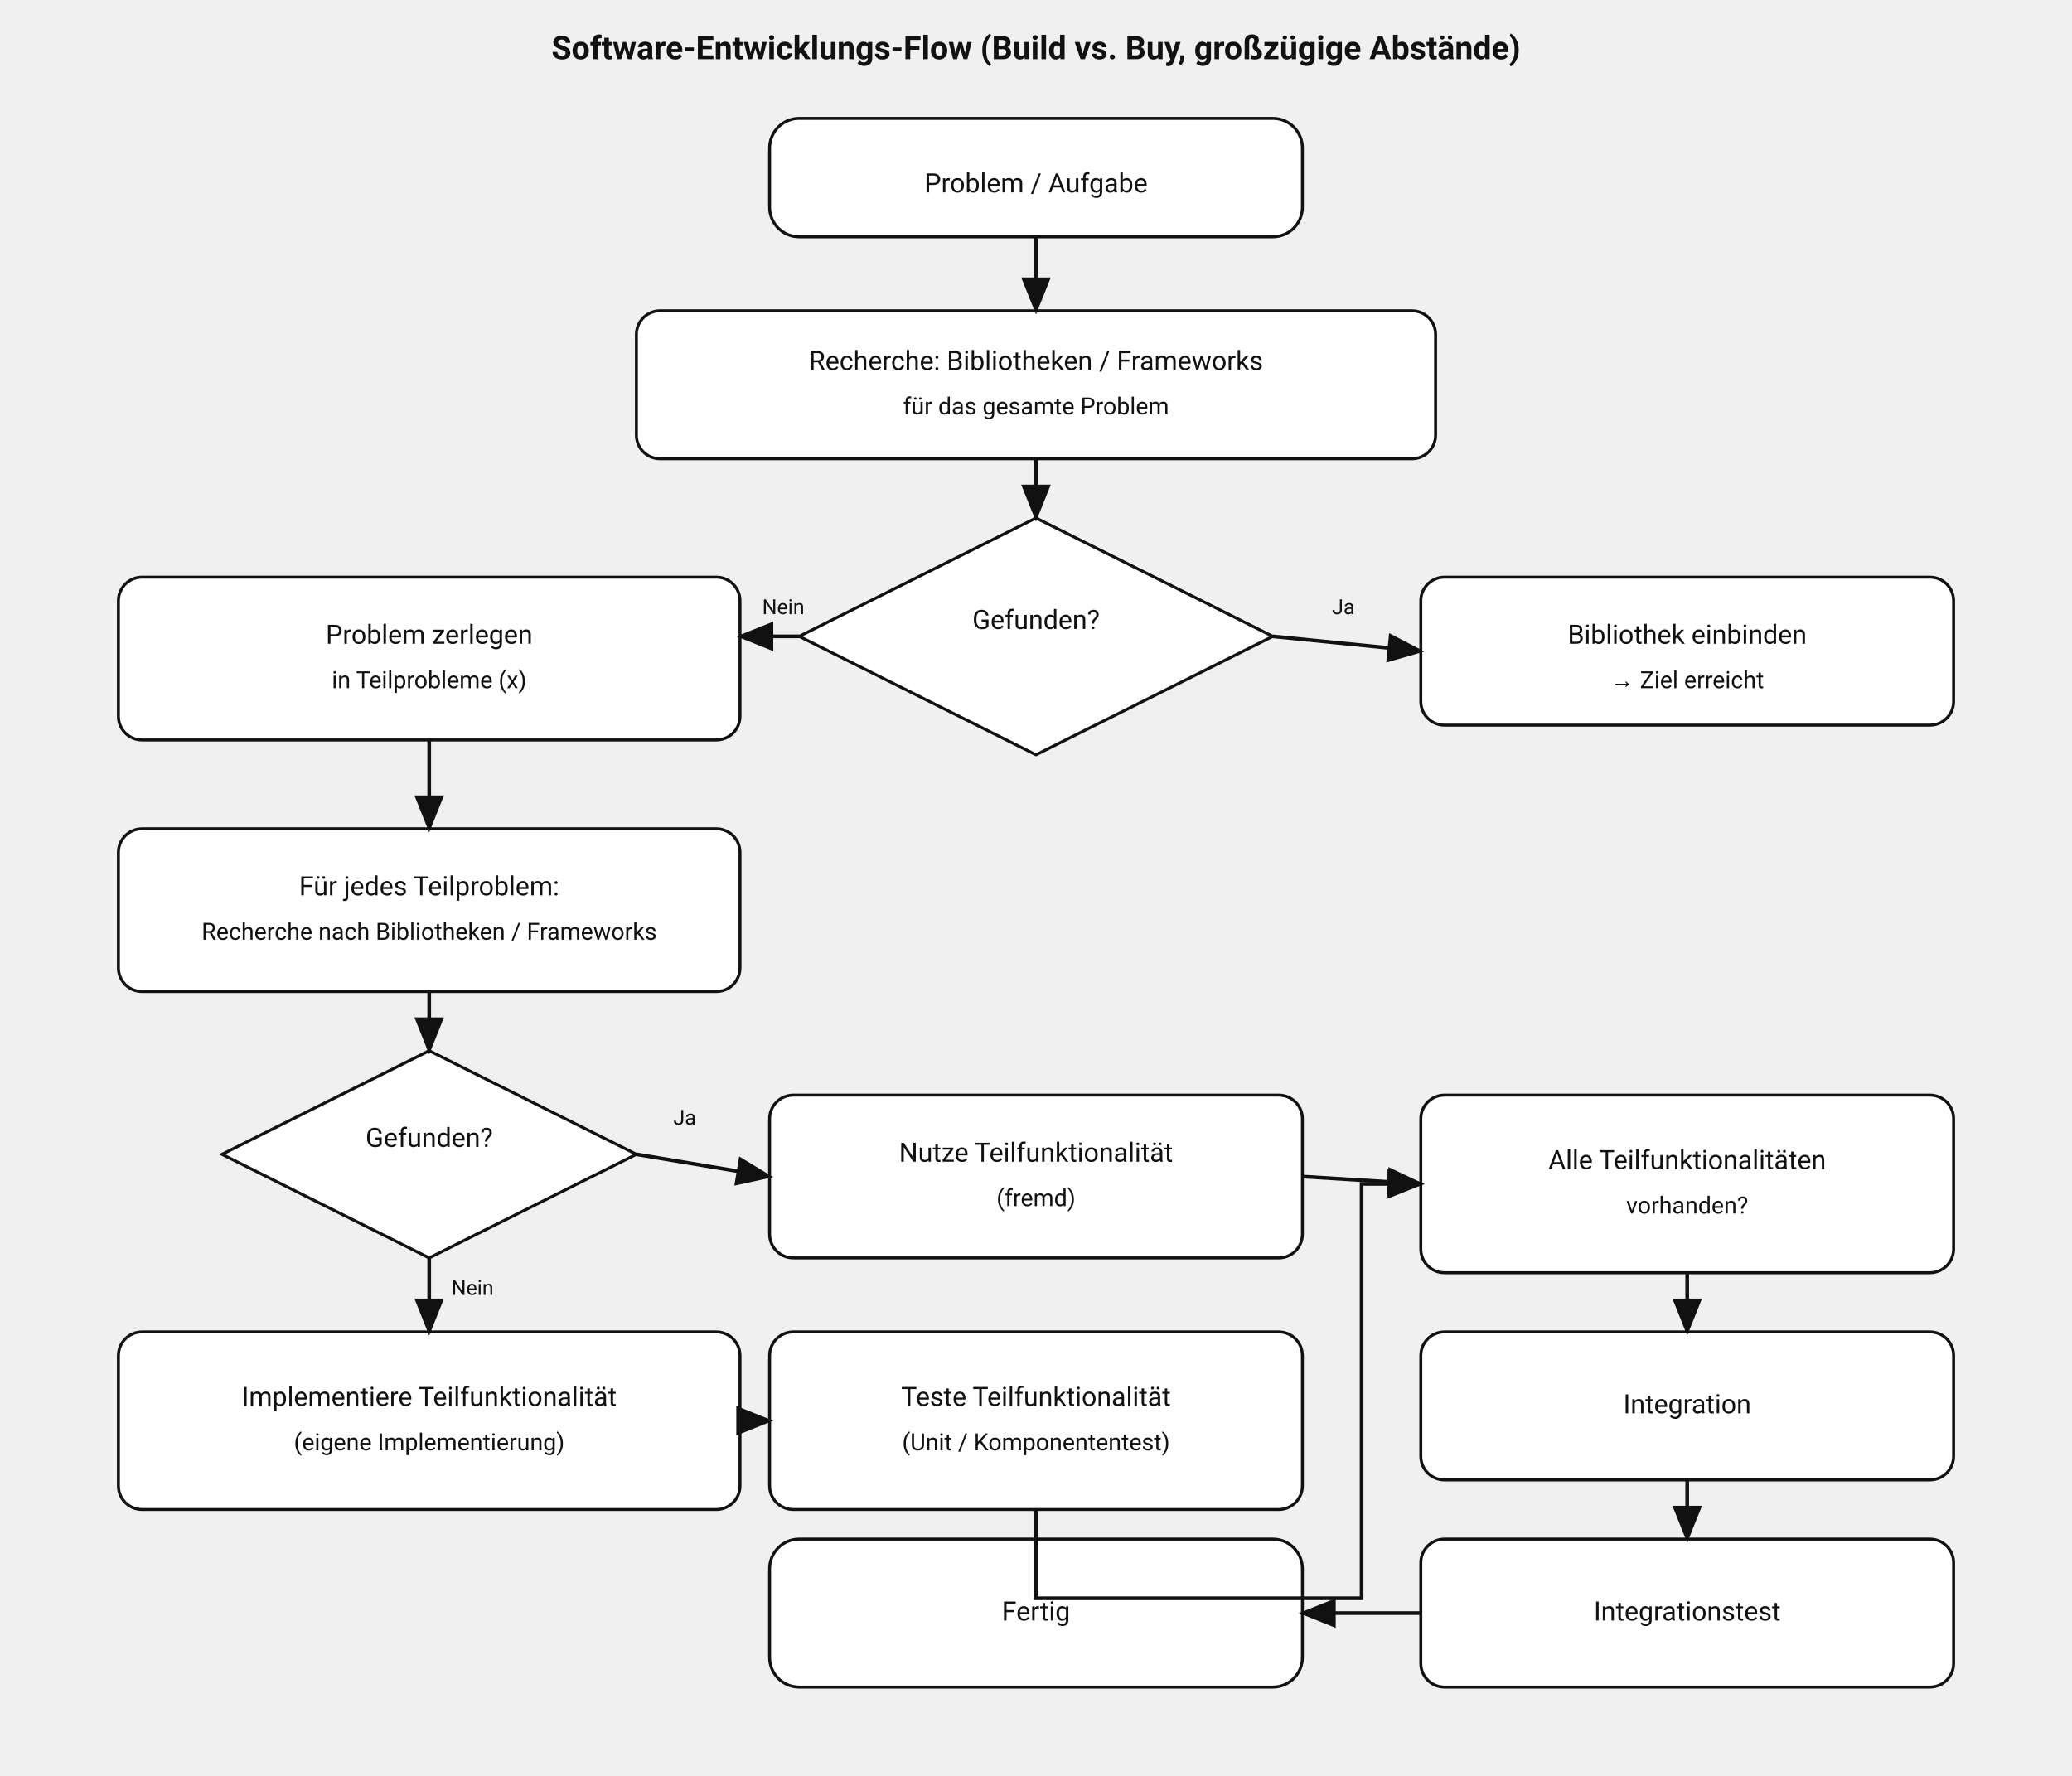
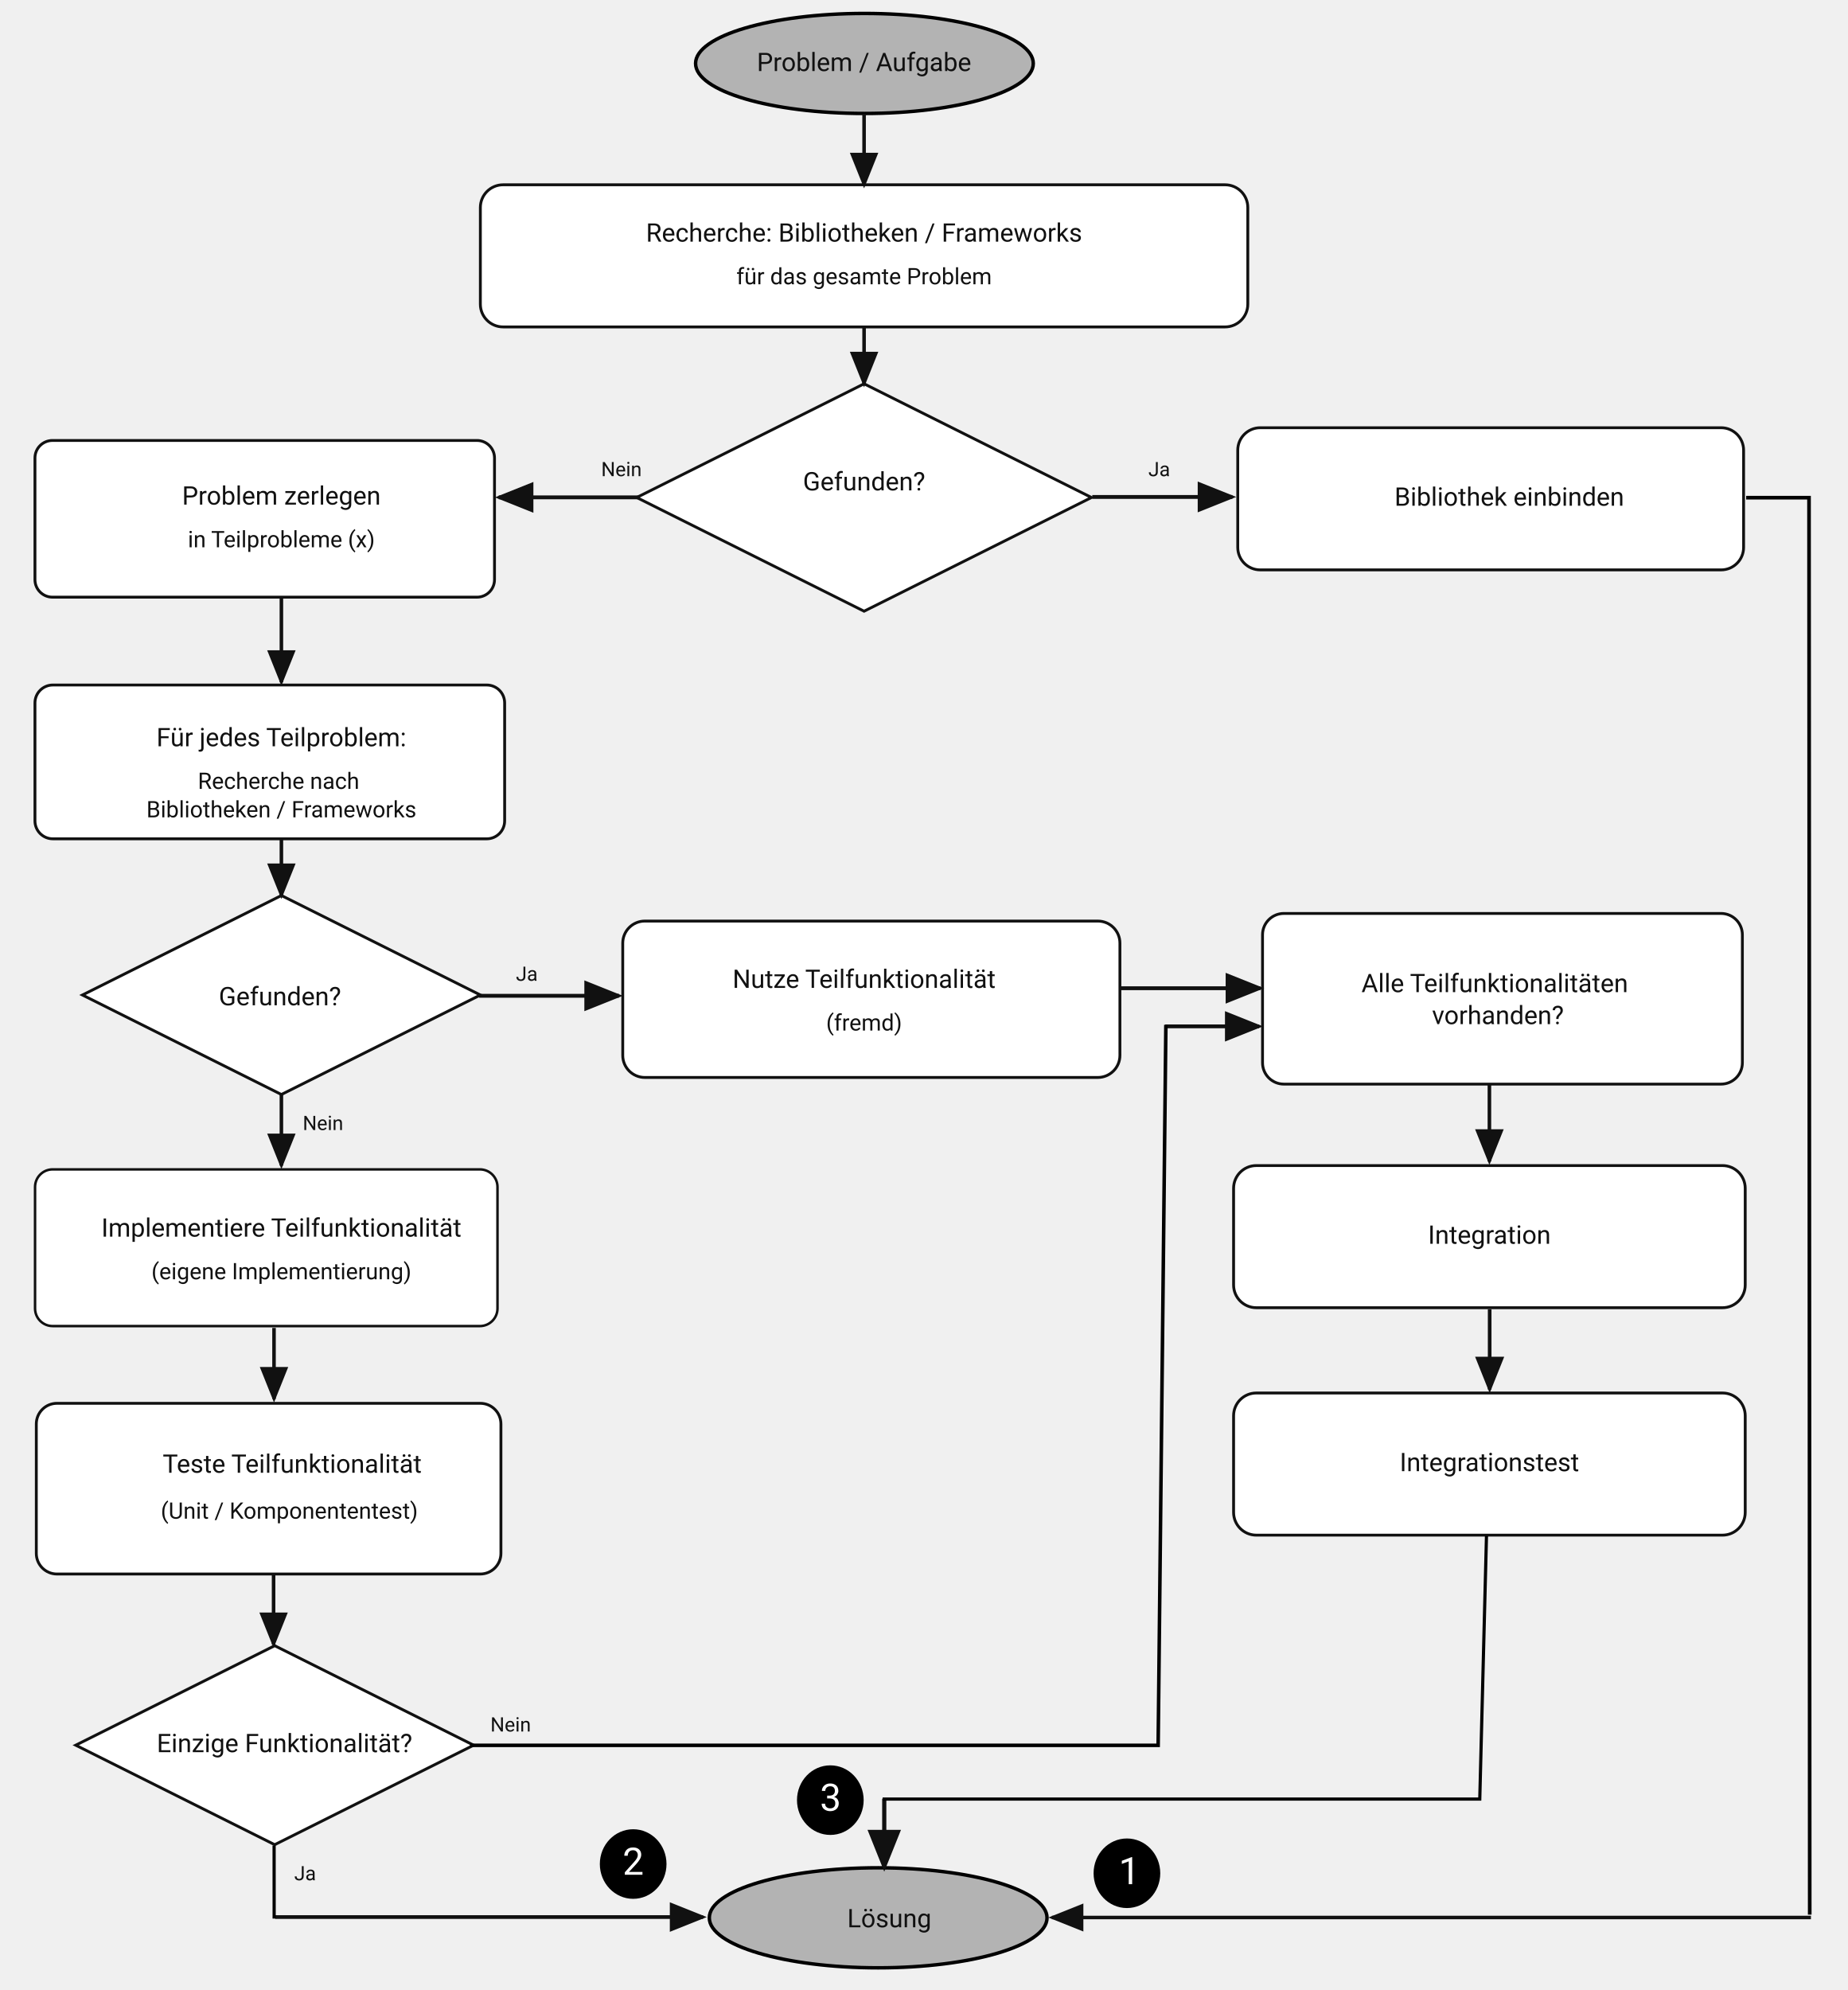
- <svg xmlns="http://www.w3.org/2000/svg" width="1400" height="1200" viewBox="0 0 1400 1200">
-   <defs>
-     <style>
+ <svg xmlns="http://www.w3.org/2000/svg" width="1300" height="1400" viewBox="0 0 1300 1400" version="1.1" id="svg36">
+   <defs id="defs1">
+     <style id="style1">
      .box { fill:#ffffff; stroke:#111; stroke-width:2; }
      .term { fill:#ffffff; stroke:#111; stroke-width:2; }
      .diamond { fill:#ffffff; stroke:#111; stroke-width:2; }
      .label {
        font-family: system-ui, -apple-system, Segoe UI, Roboto, Arial, sans-serif;
        font-size:18px;
        fill:#111;
      }
      .small { font-size:16px; }
      .tiny { font-size:14px; }
      .arrow { stroke:#111; stroke-width:2.5; fill:none; }
    </style>
    <marker id="arrowhead" markerWidth="10" markerHeight="8" refX="9" refY="4" orient="auto">
-       <path d="M0,0 L10,4 L0,8 Z" fill="#111" />
+       <path d="M 0,0 10,4 0,8 Z" fill="#111111" id="path1" />
+     </marker>
+     <marker id="arrowhead-5" markerWidth="10" markerHeight="8" refX="9" refY="4" orient="auto">
+       <path d="M 0,0 10,4 0,8 Z" fill="#111111" id="path1-2" />
+     </marker>
+     <marker id="arrowhead-5-2" markerWidth="10" markerHeight="8" refX="9" refY="4" orient="auto">
+       <path d="M 0,0 10,4 0,8 Z" fill="#111111" id="path1-2-7" />
+     </marker>
+     <marker id="arrowhead-5-5" markerWidth="10" markerHeight="8" refX="9" refY="4" orient="auto">
+       <path d="M 0,0 10,4 0,8 Z" fill="#111111" id="path1-2-8" />
+     </marker>
+     <marker id="arrowhead-5-1" markerWidth="10" markerHeight="8" refX="9" refY="4" orient="auto">
+       <path d="M 0,0 10,4 0,8 Z" fill="#111111" id="path1-2-3" />
+     </marker>
+     <marker id="arrowhead-5-5-5" markerWidth="10" markerHeight="8" refX="9" refY="4" orient="auto">
+       <path d="M 0,0 10,4 0,8 Z" fill="#111111" id="path1-2-8-9" />
+     </marker>
+     <marker id="arrowhead-7" markerWidth="10" markerHeight="8" refX="9" refY="4" orient="auto">
+       <path d="M 0,0 10,4 0,8 Z" fill="#111111" id="path1-6" />
+     </marker>
+     <marker id="arrowhead-6" markerWidth="10" markerHeight="8" refX="9" refY="4" orient="auto">
+       <path d="M 0,0 10,4 0,8 Z" fill="#111111" id="path1-5" />
+     </marker>
+     <marker id="arrowhead-7-6" markerWidth="10" markerHeight="8" refX="9" refY="4" orient="auto">
+       <path d="M 0,0 10,4 0,8 Z" fill="#111111" id="path1-6-7" />
+     </marker>
+     <marker id="arrowhead-7-6-4" markerWidth="10" markerHeight="8" refX="9" refY="4" orient="auto">
+       <path d="M 0,0 10,4 0,8 Z" fill="#111111" id="path1-6-7-4" />
+     </marker>
+     <marker id="arrowhead-5-1-9" markerWidth="10" markerHeight="8" refX="9" refY="4" orient="auto">
+       <path d="M 0,0 10,4 0,8 Z" fill="#111111" id="path1-2-3-0" />
+     </marker>
+     <marker id="arrowhead-5-1-6" markerWidth="10" markerHeight="8" refX="9" refY="4" orient="auto">
+       <path d="M 0,0 10,4 0,8 Z" fill="#111111" id="path1-2-3-8" />
+     </marker>
+     <marker id="arrowhead-5-1-9-7" markerWidth="10" markerHeight="8" refX="9" refY="4" orient="auto">
+       <path d="M 0,0 10,4 0,8 Z" fill="#111111" id="path1-2-3-0-1" />
+     </marker>
+     <symbol id="sjjb-barrier.svg:exit" viewBox="0 0 476.883 340.618">
+       <path d="M 20.022,0 A 20.022,20.022 0 0 0 0.002,20.02 V 320.312 a 20.022,20.022 0 1 0 40.039,0 V 40.039 H 204.201 V 320.312 a 20.022,20.022 0 1 0 40.039,0 V 20.02 A 20.022,20.022 0 0 0 224.221,0 H 20.022 Z M 416.059,70.711 a 21.427,21.427 0 0 0 -18.984,31.58 l 23.107,44.438 H 294.887 a 21.427,21.427 0 0 0 -21.492,24.297 21.427,21.427 0 0 0 21.492,24.219 H 420.182 l -23.107,44.438 a 21.427,21.427 0 1 0 38.016,19.77 l 39.389,-75.748 a 21.427,21.427 0 0 0 2.207,-12.766 21.427,21.427 0 0 0 -2.207,-12.668 L 435.09,82.523 a 21.427,21.427 0 0 0 -19.031,-11.812 z" id="path8" />
+       <path opacity="0.1" d="M 34.306,32.669 H 207.009 V 316.498 H 34.306 Z" id="path9" />
+     </symbol>
+     <symbol id="sjjb-barrier.svg:entrance" viewBox="0 0 477.041 340.618">
+       <path d="M 252.82,0 A 20.022,20.022 0 0 0 232.801,20.02 V 320.312 a 20.022,20.022 0 1 0 40.039,0 V 40.039 H 437 V 320.312 a 20.022,20.022 0 1 0 40.039,0 V 20.02 A 20.022,20.022 0 0 0 457.02,0 Z M 142.857,70.711 a 21.427,21.427 0 0 0 -18.984,31.58 l 23.107,44.438 H 21.686 A 21.427,21.427 0 0 0 0.193,171.025 21.427,21.427 0 0 0 21.686,195.244 H 146.98 l -23.107,44.438 a 21.427,21.427 0 1 0 38.016,19.77 l 39.389,-75.748 a 21.427,21.427 0 0 0 2.207,-12.766 21.427,21.427 0 0 0 -2.207,-12.668 L 161.889,82.523 A 21.427,21.427 0 0 0 142.857,70.711 Z" id="path6" />
+       <path opacity="0.1" d="m 267.105,29.604 h 172.703 v 286.894 h -172.703 z" id="path7" />
+     </symbol>
+     <marker id="arrowhead-0" markerWidth="10" markerHeight="8" refX="9" refY="4" orient="auto">
+       <path d="M 0,0 10,4 0,8 Z" fill="#111111" id="path1-1" />
+     </marker>
+     <marker id="arrowhead-5-5-5-8" markerWidth="10" markerHeight="8" refX="9" refY="4" orient="auto">
+       <path d="M 0,0 10,4 0,8 Z" fill="#111111" id="path1-2-8-9-3" />
+     </marker>
+     <marker id="arrowhead-0-3" markerWidth="10" markerHeight="8" refX="9" refY="4" orient="auto">
+       <path d="M 0,0 10,4 0,8 Z" fill="#111111" id="path1-1-8" />
+     </marker>
+     <marker id="arrowhead-5-1-9-7-6" markerWidth="10" markerHeight="8" refX="9" refY="4" orient="auto">
+       <path d="M 0,0 10,4 0,8 Z" fill="#111111" id="path1-2-3-0-1-9" />
+     </marker>
+     <marker id="arrowhead-7-8" markerWidth="10" markerHeight="8" refX="9" refY="4" orient="auto">
+       <path d="M 0,0 10,4 0,8 Z" fill="#111111" id="path1-6-1" />
    </marker>
  </defs>
-   <text x="700" y="40" text-anchor="middle" class="label" style="font-size:22px; font-weight:600;">
-     Software-Entwicklungs-Flow (Build vs. Buy, großzügige Abstände)
+   <ellipse style="opacity:1;fill:#b3b3b3;stroke:#000000;stroke-width:2.439;stroke-miterlimit:3.9;stroke-dasharray:none;stroke-opacity:1" id="path39" cx="608.244" cy="44.642" rx="118.814" ry="35.185" />
+   <ellipse style="fill:#b3b3b3;stroke:#000000;stroke-width:2.439;stroke-miterlimit:3.9;stroke-dasharray:none;stroke-opacity:1" id="path39-6" cx="617.914" cy="1349.21" rx="118.814" ry="35.185" />
+   <text x="608" y="50" text-anchor="middle" class="label" id="text2">Problem / Aufgabe</text>
+   <text x="625.78" y="1355.875" text-anchor="middle" class="label" id="text2-1" style="font-size:18px;font-family:system-ui, '-apple-system', 'Segoe UI', Roboto, Arial, sans-serif;fill:#111111">Lösung</text>
+   <rect x="338" y="130" width="540" height="100" rx="16" class="box" id="rect2" />
+   <text x="608" y="170" text-anchor="middle" class="label" id="text3">Recherche: Bibliotheken / Frameworks</text>
+   <rect x="870.928" y="300.916" width="355.932" height="100.011" rx="15.819" class="box" id="rect20-5" style="fill:#ffffff;stroke:#111111;stroke-width:1.989" />
+   <text x="608" y="200" text-anchor="middle" class="label small" id="text4">für das gesamte Problem</text>
+   <polygon class="diamond" points="700,510 540,430 700,350 860,430 " id="polygon4" transform="translate(-92,-80)" />
+   <text x="608" y="345" text-anchor="middle" class="label" id="text5">Gefunden?</text>
+   <text x="1062" y="355.781" text-anchor="middle" class="label" id="text6">Bibliothek einbinden</text>
+   <rect x="24.594" y="309.878" width="323.356" height="110.243" rx="12.318" class="box" id="rect7" />
+   <rect x="24.663" y="822.682" width="325.39" height="110.238" rx="12.396" class="box" id="rect7-5" style="fill:#ffffff;stroke:#111111;stroke-width:1.762" />
+   <text x="198" y="355" text-anchor="middle" class="label" id="text8">Problem zerlegen</text>
+   <text x="198" y="385" text-anchor="middle" class="label small" id="text9">in Teilprobleme (x)</text>
+   <rect x="24.595" y="481.92" width="330.492" height="108.201" rx="12.59" class="box" id="rect9" />
+   <text x="198" y="525" text-anchor="middle" class="label" id="text10">Für jedes Teilproblem:</text>
+   <text x="198" y="555" text-anchor="middle" class="label small" id="text11" style="font-style:normal;font-variant:normal;font-weight:normal;font-stretch:normal;font-size:16px;font-family:system-ui, '-apple-system', 'Segoe UI', Roboto, Arial, sans-serif;-inkscape-font-specification:'system-ui, -apple-system, Segoe UI, Roboto, Arial, sans-serif, Normal';font-variant-ligatures:normal;font-variant-caps:normal;font-variant-numeric:normal;font-variant-east-asian:normal;text-anchor:middle;fill:#111111">
+     <tspan id="tspan36" x="198" y="555">Recherche nach</tspan>
+     <tspan id="tspan37" x="198" y="575">Bibliotheken / Frameworks</tspan>
  </text>
-   <rect x="520" y="80" width="360" height="80" rx="20" class="term" />
-   <text x="700" y="130" text-anchor="middle" class="label">Problem / Aufgabe</text>
-   <rect x="430" y="210" width="540" height="100" rx="16" class="box" />
-   <text x="700" y="250" text-anchor="middle" class="label">
-     Recherche: Bibliotheken / Frameworks
+   <polygon class="diamond" points="290,850 150,780 290,710 430,780 " id="polygon11" transform="translate(-92,-80)" />
+   <polygon class="diamond" points="290,850 150,780 290,710 430,780 " id="polygon11-4" transform="translate(-96.72547,447.7719)" style="fill:#ffffff;stroke:#111111;stroke-width:2" />
+   <text x="196.98" y="707.238" text-anchor="middle" class="label" id="text12">Gefunden?</text>
+   <text x="200.215" y="1232.679" text-anchor="middle" class="label" id="text12-1" style="font-style:normal;font-variant:normal;font-weight:normal;font-stretch:normal;font-size:18px;font-family:system-ui, '-apple-system', 'Segoe UI', Roboto, Arial, sans-serif;-inkscape-font-specification:'system-ui, -apple-system, Segoe UI, Roboto, Arial, sans-serif, Normal';font-variant-ligatures:normal;font-variant-caps:normal;font-variant-numeric:normal;font-variant-east-asian:normal;text-anchor:middle;fill:#111111">
+     <tspan id="tspan1" x="200.215" y="1232.679">Einzige Funktionalität?</tspan>
  </text>
-   <text x="700" y="280" text-anchor="middle" class="label small">
-     für das gesamte Problem
+   <rect x="438.185" y="647.986" width="349.83" height="110.028" rx="15.548" class="box" id="rect12" />
+   <text x="608" y="695" text-anchor="middle" class="label" id="text13">Nutze Teilfunktionalität</text>
+   <text x="608" y="725" text-anchor="middle" class="label small" id="text14">(fremd)</text>
+   <text x="198" y="870" text-anchor="middle" class="label" id="text15">Implementiere Teilfunktionalität</text>
+   <text x="198" y="900" text-anchor="middle" class="label small" id="text16">(eigene Implementierung)</text>
+   <rect x="25.549" y="987.261" width="326.92" height="120.093" rx="14.53" class="box" id="rect16" />
+   <text x="205.596" y="1036.096" text-anchor="middle" class="label" id="text17">Teste Teilfunktionalität</text>
+   <text x="203.596" y="1068.423" text-anchor="middle" class="label small" id="text18">(Unit / Komponententest)</text>
+   <rect x="888.366" y="642.631" width="337.626" height="120.063" rx="15.006" class="box" id="rect18" />
+   <text x="1054" y="698" text-anchor="middle" class="label" id="text19" style="font-style:normal;font-variant:normal;font-weight:normal;font-stretch:normal;font-size:18px;font-family:system-ui, '-apple-system', 'Segoe UI', Roboto, Arial, sans-serif;-inkscape-font-specification:'system-ui, -apple-system, Segoe UI, Roboto, Arial, sans-serif, Normal';font-variant-ligatures:normal;font-variant-caps:normal;font-variant-numeric:normal;font-variant-east-asian:normal;text-anchor:middle;fill:#111111">
+     <tspan id="tspan38" x="1054" y="698">Alle Teilfunktionalitäten</tspan>
+     <tspan id="tspan39" x="1054" y="720.5">vorhanden?</tspan>
  </text>
-   <polygon class="diamond" points="700,350 860,430 700,510 540,430" />
-   <text x="700" y="425" text-anchor="middle" class="label">Gefunden?</text>
-   <rect x="960" y="390" width="360" height="100" rx="16" class="box" />
-   <text x="1140" y="435" text-anchor="middle" class="label">
-     Bibliothek einbinden
+   <rect x="868" y="820" width="360" height="100" rx="16" class="box" id="rect20" />
+   <text x="1048" y="875" text-anchor="middle" class="label" id="text21">Integration</text>
+   <rect x="868" y="980" width="360" height="100" rx="16" class="box" id="rect21" />
+   <text x="1048" y="1035" text-anchor="middle" class="label" id="text22">Integrationstest</text>
+   <path class="arrow" marker-end="url(#arrowhead)" d="m 608,80 v 50" id="path23" />
+   <path class="arrow" marker-end="url(#arrowhead-5)" d="m 768.578,349.614 h 98.565" id="path23-7" style="fill:none;stroke:#111111;stroke-width:2.71;stroke-dasharray:none;marker-end:url(#arrowhead-5)" />
+   <path class="arrow" marker-end="url(#arrowhead-5-1)" d="m 788.238,695.237 h 98.565" id="path23-7-8" style="fill:none;stroke:#111111;stroke-width:2.71;stroke-dasharray:none;marker-end:url(#arrowhead-5-1)" />
+   <path class="arrow" marker-end="url(#arrowhead-5-1-9-7)" d="M 193.689,1348.684 H 494.712" id="path23-7-8-5-3" style="fill:none;stroke:#111111;stroke-width:2.6;stroke-dasharray:none;marker-end:url(#arrowhead-5-1-9-7)" />
+   <path class="arrow" marker-end="url(#arrowhead-5-1-9-7-6)" d="M 1274.238,1348.996 H 740.132" id="path23-7-8-5-3-4" style="fill:none;stroke:#111111;stroke-width:2.463;stroke-dasharray:none;marker-end:url(#arrowhead-5-1-9-7-6)" />
+   <path class="arrow" marker-end="url(#arrowhead-5-5)" d="m 336.994,700.555 h 98.565" id="path23-7-4" style="fill:none;stroke:#111111;stroke-width:2.71;stroke-dasharray:none;marker-end:url(#arrowhead-5-5)" />
+   <path class="arrow" marker-end="url(#arrowhead-5-2)" d="M 449.488,349.9 H 350.923" id="path23-7-3" style="fill:none;stroke:#111111;stroke-width:2.71;stroke-dasharray:none;marker-end:url(#arrowhead-5-2)" />
+   <path class="arrow" marker-end="url(#arrowhead)" d="m 608,230 v 40" id="path24" />
+   <text x="808" y="335" class="label tiny" id="text25">Ja</text>
+   <text x="423" y="335" class="label tiny" id="text26">Nein</text>
+   <path class="arrow" marker-end="url(#arrowhead)" d="m 198,420 v 60" id="path27" />
+   <path class="arrow" marker-end="url(#arrowhead)" d="m 198,590 v 40" id="path28" />
+   <path class="arrow" marker-end="url(#arrowhead-6)" d="M 819.895,722.058 H 886.009" id="path28-0" style="fill:none;stroke:#111111;stroke-width:2.675;stroke-dasharray:none;marker-end:url(#arrowhead-6)" />
+   <text x="363" y="690" class="label tiny" id="text29">Ja</text>
+   <text x="207.029" y="1322.802" class="label tiny" id="text29-7" style="font-size:14px;font-family:system-ui, '-apple-system', 'Segoe UI', Roboto, Arial, sans-serif;fill:#111111">Ja</text>
+   <path class="arrow" marker-end="url(#arrowhead)" d="m 198,770 v 50" id="path30" />
+   <path class="arrow" marker-end="url(#arrowhead-0)" d="M 192.808,934.212 V 984.212" id="path30-4" style="fill:none;stroke:#111111;stroke-width:2.5;marker-end:url(#arrowhead-0)" />
+   <path class="arrow" marker-end="url(#arrowhead-0-3)" d="m 192.5,1106.942 v 50" id="path30-4-9" style="fill:none;stroke:#111111;stroke-width:2.5;marker-end:url(#arrowhead-0-3)" />
+   <text x="213" y="795" class="label tiny" id="text30">Nein</text>
+   <text x="345.053" y="1218.14" class="label tiny" id="text30-2" style="font-size:14px;font-family:system-ui, '-apple-system', 'Segoe UI', Roboto, Arial, sans-serif;fill:#111111">Nein</text>
+   <path class="arrow" marker-end="url(#arrowhead)" d="m 1048,762.702 v 54.398" id="path34" style="stroke-width:2.515;stroke-dasharray:none" />
+   <path class="arrow" marker-end="url(#arrowhead-7)" d="M 1048.185,921.087 V 977.553" id="path34-0" style="fill:none;stroke:#111111;stroke-width:2.562;stroke-dasharray:none;marker-end:url(#arrowhead-7)" />
+   <path class="arrow" marker-end="url(#arrowhead-7-8)" d="m 622.191,1265.424 v 48.396" id="path34-0-5" style="fill:none;stroke:#111111;stroke-width:2.945;stroke-dasharray:none;marker-end:url(#arrowhead-7-8)" />
+   <path style="opacity:1;fill:none;stroke:#000000;stroke-width:2.498;stroke-miterlimit:3.9;stroke-dasharray:none;stroke-opacity:1" d="m 330.746,1227.883 h 484.167 l 5.44,-506.921" id="path36" />
+   <path style="fill:none;stroke:#000000;stroke-width:2.234;stroke-miterlimit:3.9;stroke-dasharray:none;stroke-opacity:1" d="m 621.049,1265.666 h 420.173 l 4.721,-185.207" id="path36-9" />
+   <path style="fill:none;stroke:#000000;stroke-width:2.566;stroke-miterlimit:3.9;stroke-dasharray:none;stroke-opacity:1" d="m 1228.657,350.123 h 44.233 l 0.497,996.855" id="path36-8" />
+   <path style="opacity:1;fill:none;stroke:#000000;stroke-width:2.243;stroke-miterlimit:3.9;stroke-dasharray:none;stroke-opacity:1" d="m 192.87,1298.344 0.032,51.415" id="path37" />
+   <ellipse style="fill:#000000;stroke:none;stroke-width:2.234;stroke-miterlimit:3.9;stroke-dasharray:none" id="path2" cx="584.245" cy="1266.428" rx="23.457" ry="24.477" />
+   <ellipse style="fill:#000000;stroke:none;stroke-width:2.234;stroke-miterlimit:3.9;stroke-dasharray:none" id="path2-5" cx="792.945" cy="1317.874" rx="23.457" ry="24.477" />
+   <ellipse style="fill:#000000;stroke:none;stroke-width:2.234;stroke-miterlimit:3.9;stroke-dasharray:none" id="path2-5-6" cx="445.522" cy="1311.381" rx="23.457" ry="24.477" />
+   <text xml:space="preserve" style="font-style:normal;font-variant:normal;font-weight:normal;font-stretch:normal;font-size:26.667px;font-family:system-ui, '-apple-system', 'Segoe UI', Roboto, Arial, sans-serif;-inkscape-font-specification:'system-ui, -apple-system, Segoe UI, Roboto, Arial, sans-serif, Normal';font-variant-ligatures:normal;font-variant-caps:normal;font-variant-numeric:normal;font-variant-east-asian:normal;writing-mode:lr-tb;direction:ltr;white-space:pre;fill:#ffffff;stroke:none;stroke-width:2.234;stroke-miterlimit:3.9;stroke-dasharray:none" x="787.131" y="1325.562" id="text7">
+     <tspan id="tspan2" x="787.131" y="1325.562" style="font-style:normal;font-variant:normal;font-weight:normal;font-stretch:normal;font-size:26.667px;font-family:system-ui, '-apple-system', 'Segoe UI', Roboto, Arial, sans-serif;-inkscape-font-specification:'system-ui, -apple-system, Segoe UI, Roboto, Arial, sans-serif, Normal';font-variant-ligatures:normal;font-variant-caps:normal;font-variant-numeric:normal;font-variant-east-asian:normal;fill:#ffffff">1</tspan>
  </text>
-   <text x="1140" y="465" text-anchor="middle" class="label small">
-     → Ziel erreicht
+   <text xml:space="preserve" style="font-style:normal;font-variant:normal;font-weight:normal;font-stretch:normal;font-size:26.667px;font-family:system-ui, '-apple-system', 'Segoe UI', Roboto, Arial, sans-serif;-inkscape-font-specification:'system-ui, -apple-system, Segoe UI, Roboto, Arial, sans-serif, Normal';font-variant-ligatures:normal;font-variant-caps:normal;font-variant-numeric:normal;font-variant-east-asian:normal;writing-mode:lr-tb;direction:ltr;white-space:pre;fill:#ffffff;stroke:none;stroke-width:2.234;stroke-miterlimit:3.9;stroke-dasharray:none" x="438.06" y="1318.929" id="text7-0">
+     <tspan id="tspan7" x="438.06" y="1318.929">2</tspan>
  </text>
-   <rect x="80" y="390" width="420" height="110" rx="16" class="box" />
-   <text x="290" y="435" text-anchor="middle" class="label">
-     Problem zerlegen
+   <text xml:space="preserve" style="font-style:normal;font-variant:normal;font-weight:normal;font-stretch:normal;font-size:26.667px;font-family:system-ui, '-apple-system', 'Segoe UI', Roboto, Arial, sans-serif;-inkscape-font-specification:'system-ui, -apple-system, Segoe UI, Roboto, Arial, sans-serif, Normal';font-variant-ligatures:normal;font-variant-caps:normal;font-variant-numeric:normal;font-variant-east-asian:normal;writing-mode:lr-tb;direction:ltr;white-space:pre;fill:#ffffff;stroke:none;stroke-width:2.234;stroke-miterlimit:3.9;stroke-dasharray:none" x="576.917" y="1273.922" id="text7-0-3">
+     <tspan id="tspan8" x="576.917" y="1273.922">3</tspan>
  </text>
-   <text x="290" y="465" text-anchor="middle" class="label small">
-     in Teilprobleme (x)
-   </text>
-   <rect x="80" y="560" width="420" height="110" rx="16" class="box" />
-   <text x="290" y="605" text-anchor="middle" class="label">
-     Für jedes Teilproblem:
-   </text>
-   <text x="290" y="635" text-anchor="middle" class="label small">
-     Recherche nach Bibliotheken / Frameworks
-   </text>
-   <polygon class="diamond" points="290,710 430,780 290,850 150,780" />
-   <text x="290" y="775" text-anchor="middle" class="label">Gefunden?</text>
-   <rect x="520" y="740" width="360" height="110" rx="16" class="box" />
-   <text x="700" y="785" text-anchor="middle" class="label">
-     Nutze Teilfunktionalität
-   </text>
-   <text x="700" y="815" text-anchor="middle" class="label small">
-     (fremd)
-   </text>
-   <rect x="80" y="900" width="420" height="120" rx="16" class="box" />
-   <text x="290" y="950" text-anchor="middle" class="label">
-     Implementiere Teilfunktionalität
-   </text>
-   <text x="290" y="980" text-anchor="middle" class="label small">
-     (eigene Implementierung)
-   </text>
-   <rect x="520" y="900" width="360" height="120" rx="16" class="box" />
-   <text x="700" y="950" text-anchor="middle" class="label">
-     Teste Teilfunktionalität
-   </text>
-   <text x="700" y="980" text-anchor="middle" class="label small">
-     (Unit / Komponententest)
-   </text>
-   <rect x="960" y="740" width="360" height="120" rx="16" class="box" />
-   <text x="1140" y="790" text-anchor="middle" class="label">
-     Alle Teilfunktionalitäten
-   </text>
-   <text x="1140" y="820" text-anchor="middle" class="label small">
-     vorhanden?
-   </text>
-   <rect x="960" y="900" width="360" height="100" rx="16" class="box" />
-   <text x="1140" y="955" text-anchor="middle" class="label">
-     Integration
-   </text>
-   <rect x="960" y="1040" width="360" height="100" rx="16" class="box" />
-   <text x="1140" y="1095" text-anchor="middle" class="label">
-     Integrationstest
-   </text>
-   <rect x="520" y="1040" width="360" height="100" rx="20" class="term" />
-   <text x="700" y="1095" text-anchor="middle" class="label">
-     Fertig
-   </text>
-   <path class="arrow" marker-end="url(#arrowhead)" d="M700,160 L700,210" />
-   <path class="arrow" marker-end="url(#arrowhead)" d="M700,310 L700,350" />
-   <path class="arrow" marker-end="url(#arrowhead)" d="M860,430 L960,440" />
-   <text x="900" y="415" class="label tiny">Ja</text>
-   <path class="arrow" marker-end="url(#arrowhead)" d="M540,430 L500,430" />
-   <text x="515" y="415" class="label tiny">Nein</text>
-   <path class="arrow" marker-end="url(#arrowhead)" d="M290,500 L290,560" />
-   <path class="arrow" marker-end="url(#arrowhead)" d="M290,670 L290,710" />
-   <path class="arrow" marker-end="url(#arrowhead)" d="M430,780 L520,795" />
-   <text x="455" y="760" class="label tiny">Ja</text>
-   <path class="arrow" marker-end="url(#arrowhead)" d="M290,850 L290,900" />
-   <text x="305" y="875" class="label tiny">Nein</text>
-   <path class="arrow" marker-end="url(#arrowhead)" d="M500,960 L520,960" />
-   <path class="arrow" marker-end="url(#arrowhead)" d="M700,1020 L700,1080 L920,1080 L920,800 L960,800" />
-   <path class="arrow" marker-end="url(#arrowhead)" d="M880,795 L960,800" />
-   <path class="arrow" marker-end="url(#arrowhead)" d="M1140,860 L1140,900" />
-   <path class="arrow" marker-end="url(#arrowhead)" d="M1140,1000 L1140,1040" />
-   <path class="arrow" marker-end="url(#arrowhead)" d="M960,1090 L880,1090" />
</svg>
